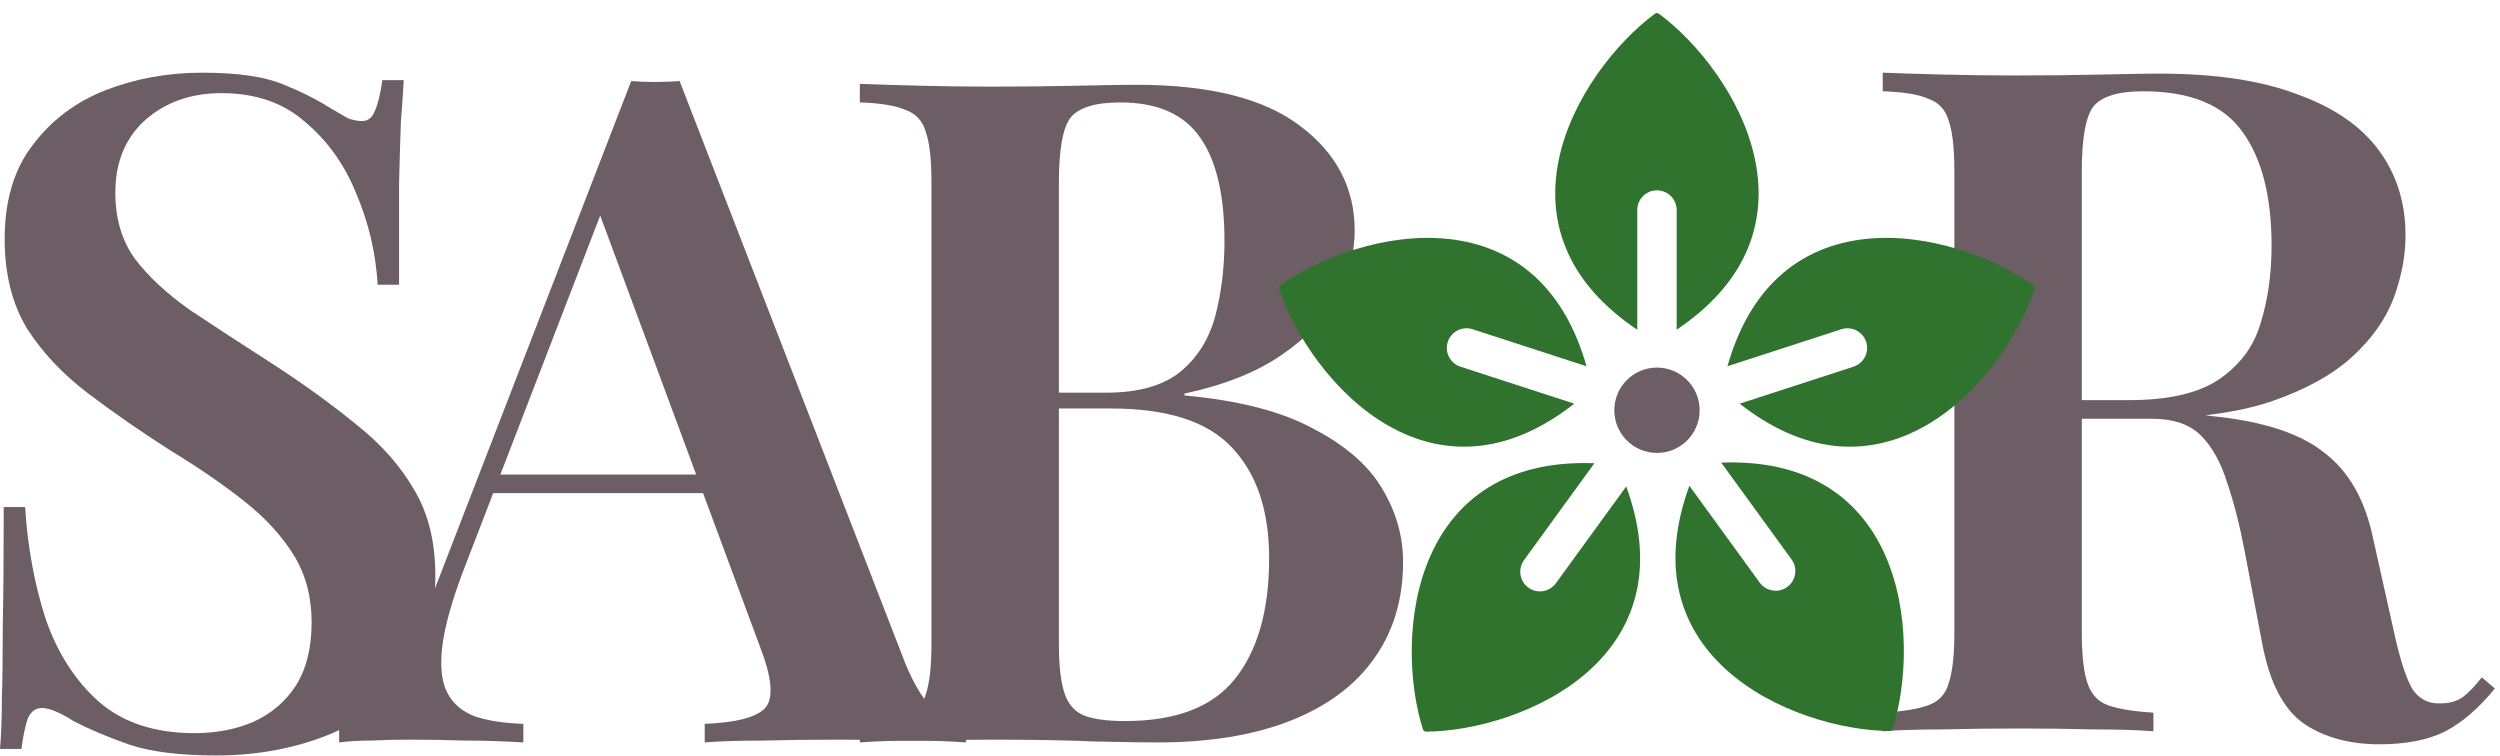
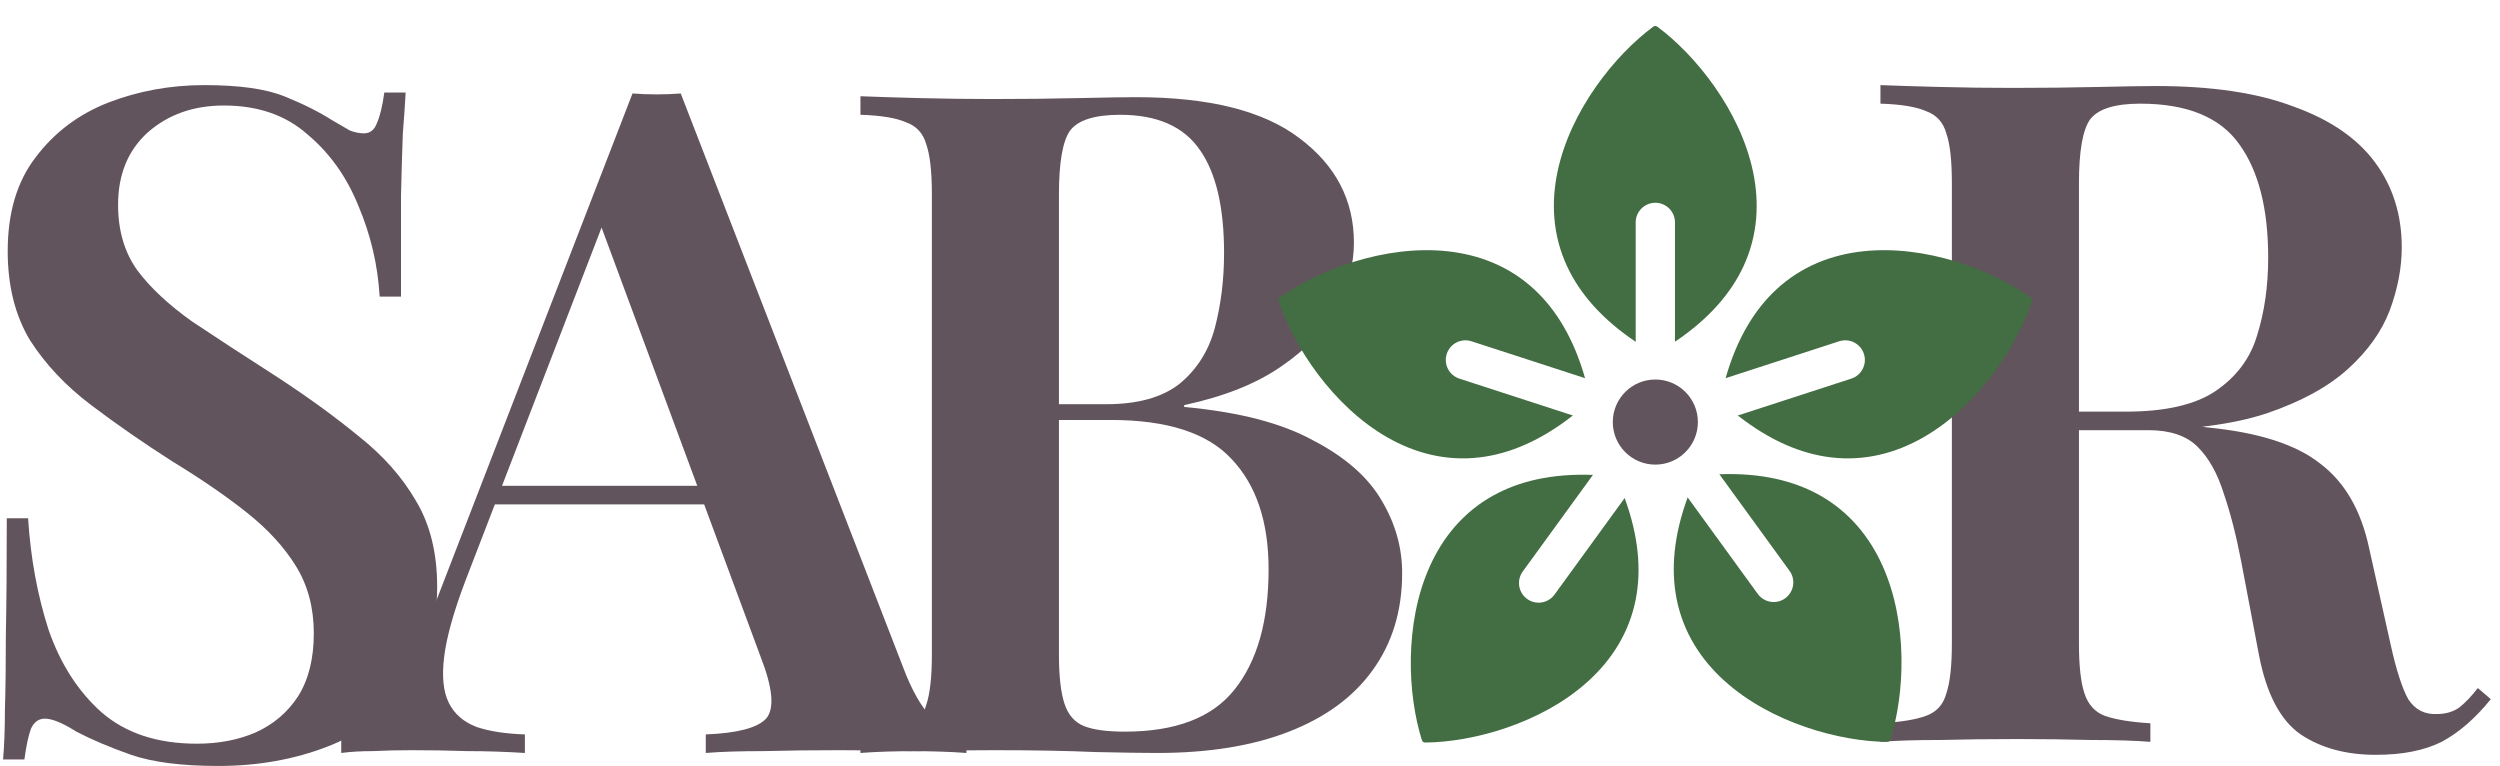
- <svg xmlns="http://www.w3.org/2000/svg" width="172" height="52" viewBox="0 0 172 52" fill="none">
-   <path d="M13.888 5C16.277 5 18.112 5.256 19.392 5.768C20.672 6.28 21.781 6.835 22.72 7.432C23.232 7.731 23.637 7.965 23.936 8.136C24.277 8.264 24.597 8.328 24.896 8.328C25.323 8.328 25.621 8.093 25.792 7.624C26.005 7.155 26.176 6.451 26.304 5.512H27.776C27.733 6.323 27.669 7.261 27.584 8.328C27.541 9.395 27.499 10.824 27.456 12.616C27.456 14.365 27.456 16.691 27.456 19.592H25.984C25.856 17.416 25.365 15.325 24.512 13.32C23.701 11.315 22.528 9.672 20.992 8.392C19.499 7.069 17.579 6.408 15.232 6.408C13.141 6.408 11.392 7.027 9.984 8.264C8.619 9.501 7.936 11.165 7.936 13.256C7.936 15.048 8.384 16.563 9.28 17.8C10.176 18.995 11.435 20.168 13.056 21.32C14.72 22.429 16.683 23.709 18.944 25.16C21.035 26.525 22.912 27.891 24.576 29.256C26.24 30.579 27.541 32.051 28.48 33.672C29.461 35.293 29.952 37.277 29.952 39.624C29.952 42.397 29.269 44.701 27.904 46.536C26.539 48.371 24.704 49.736 22.4 50.632C20.096 51.528 17.579 51.976 14.848 51.976C12.331 51.976 10.325 51.72 8.832 51.208C7.381 50.696 6.123 50.163 5.056 49.608C4.117 49.011 3.392 48.712 2.88 48.712C2.453 48.712 2.133 48.947 1.92 49.416C1.749 49.885 1.6 50.589 1.472 51.528H0C0.085 50.547 0.128 49.395 0.128 48.072C0.171 46.749 0.192 45.043 0.192 42.952C0.235 40.819 0.256 38.131 0.256 34.888H1.728C1.899 37.619 2.368 40.179 3.136 42.568C3.947 44.915 5.163 46.813 6.784 48.264C8.448 49.715 10.645 50.44 13.376 50.44C14.869 50.44 16.213 50.184 17.408 49.672C18.645 49.117 19.627 48.285 20.352 47.176C21.077 46.024 21.44 44.573 21.44 42.824C21.44 41.075 21.035 39.539 20.224 38.216C19.413 36.893 18.283 35.656 16.832 34.504C15.381 33.352 13.675 32.179 11.712 30.984C9.707 29.704 7.829 28.403 6.08 27.08C4.331 25.757 2.923 24.264 1.856 22.6C0.832 20.893 0.32 18.845 0.32 16.456C0.32 13.811 0.96 11.656 2.24 9.992C3.52 8.285 5.184 7.027 7.232 6.216C9.323 5.405 11.541 5 13.888 5Z" fill="#6D5E66" />
-   <path d="M46.757 5.576L62.309 45.704C62.949 47.24 63.631 48.307 64.356 48.904C65.124 49.459 65.829 49.757 66.469 49.8V51.08C65.359 50.995 64.015 50.952 62.437 50.952C60.901 50.909 59.322 50.888 57.7 50.888C55.823 50.888 54.074 50.909 52.453 50.952C50.831 50.952 49.508 50.995 48.484 51.08V49.8C50.66 49.715 52.047 49.352 52.645 48.712C53.242 48.029 53.114 46.6 52.261 44.424L40.996 14.024L42.148 12.616L31.909 39.176C31.098 41.309 30.607 43.059 30.436 44.424C30.266 45.789 30.372 46.856 30.756 47.624C31.14 48.392 31.78 48.947 32.676 49.288C33.572 49.587 34.682 49.757 36.005 49.8V51.08C34.639 50.995 33.316 50.952 32.036 50.952C30.756 50.909 29.477 50.888 28.197 50.888C27.258 50.888 26.362 50.909 25.509 50.952C24.698 50.952 23.973 50.995 23.332 51.08V49.8C24.271 49.587 25.189 49.032 26.084 48.136C27.023 47.24 27.919 45.683 28.773 43.464L43.428 5.576C43.941 5.619 44.495 5.64 45.093 5.64C45.69 5.64 46.245 5.619 46.757 5.576ZM52.325 32.648V33.928H33.252L33.892 32.648H52.325Z" fill="#6D5E66" />
-   <path d="M59.156 5.768C60.223 5.811 61.588 5.853 63.252 5.896C64.916 5.939 66.58 5.96 68.244 5.96C70.335 5.96 72.319 5.939 74.196 5.896C76.073 5.853 77.396 5.832 78.164 5.832C83.199 5.832 86.953 6.771 89.428 8.648C91.945 10.525 93.204 12.936 93.204 15.88C93.204 17.373 92.799 18.867 91.988 20.36C91.22 21.853 89.961 23.197 88.212 24.392C86.505 25.587 84.265 26.483 81.492 27.08V27.208C85.247 27.549 88.212 28.317 90.388 29.512C92.607 30.664 94.185 32.051 95.124 33.672C96.063 35.251 96.532 36.915 96.532 38.664C96.532 41.267 95.849 43.507 94.484 45.384C93.161 47.219 91.241 48.627 88.724 49.608C86.207 50.589 83.177 51.08 79.636 51.08C78.697 51.08 77.268 51.059 75.348 51.016C73.428 50.931 71.103 50.888 68.372 50.888C66.623 50.888 64.916 50.909 63.252 50.952C61.588 50.952 60.223 50.995 59.156 51.08V49.8C60.564 49.715 61.609 49.544 62.292 49.288C63.017 49.032 63.487 48.52 63.7 47.752C63.956 46.984 64.084 45.832 64.084 44.296V12.552C64.084 10.973 63.956 9.821 63.7 9.096C63.487 8.328 63.017 7.816 62.292 7.56C61.609 7.261 60.564 7.091 59.156 7.048V5.768ZM77.076 7.048C75.327 7.048 74.175 7.411 73.62 8.136C73.108 8.861 72.852 10.333 72.852 12.552V44.296C72.852 45.789 72.98 46.92 73.236 47.688C73.492 48.456 73.94 48.968 74.58 49.224C75.22 49.48 76.159 49.608 77.396 49.608C80.895 49.608 83.412 48.648 84.948 46.728C86.527 44.765 87.316 41.992 87.316 38.408C87.316 35.123 86.463 32.584 84.756 30.792C83.092 29 80.319 28.104 76.436 28.104H70.612C70.612 28.104 70.612 27.933 70.612 27.592C70.612 27.208 70.612 27.016 70.612 27.016H76.116C78.292 27.016 79.977 26.547 81.172 25.608C82.367 24.627 83.177 23.347 83.604 21.768C84.031 20.147 84.244 18.419 84.244 16.584C84.244 13.427 83.689 11.059 82.58 9.48C81.471 7.859 79.636 7.048 77.076 7.048Z" fill="#6D5E66" />
-   <path d="M129.532 5C130.599 5.043 131.964 5.085 133.628 5.128C135.292 5.171 136.956 5.192 138.62 5.192C140.711 5.192 142.695 5.171 144.572 5.128C146.449 5.085 147.772 5.064 148.54 5.064C152.38 5.064 155.537 5.533 158.012 6.472C160.529 7.368 162.407 8.648 163.644 10.312C164.881 11.976 165.5 13.939 165.5 16.2C165.5 17.608 165.223 19.059 164.668 20.552C164.113 22.003 163.153 23.347 161.788 24.584C160.423 25.821 158.545 26.845 156.156 27.656C153.809 28.424 150.801 28.808 147.132 28.808H140.988V27.528H146.492C149.18 27.528 151.228 27.059 152.636 26.12C154.087 25.139 155.047 23.859 155.516 22.28C156.028 20.659 156.284 18.867 156.284 16.904C156.284 13.533 155.623 10.931 154.3 9.096C152.977 7.219 150.695 6.28 147.452 6.28C145.703 6.28 144.551 6.643 143.996 7.368C143.484 8.093 143.228 9.565 143.228 11.784V43.528C143.228 45.064 143.356 46.216 143.612 46.984C143.868 47.752 144.337 48.264 145.02 48.52C145.745 48.776 146.791 48.947 148.156 49.032V50.312C147.089 50.227 145.724 50.184 144.06 50.184C142.396 50.141 140.711 50.12 139.004 50.12C137.084 50.12 135.292 50.141 133.628 50.184C131.964 50.184 130.599 50.227 129.532 50.312V49.032C130.94 48.947 131.985 48.776 132.668 48.52C133.393 48.264 133.863 47.752 134.076 46.984C134.332 46.216 134.46 45.064 134.46 43.528V11.784C134.46 10.205 134.332 9.053 134.076 8.328C133.863 7.56 133.393 7.048 132.668 6.792C131.985 6.493 130.94 6.323 129.532 6.28V5ZM140.988 27.72C142.993 27.805 144.657 27.912 145.98 28.04C147.345 28.125 148.497 28.211 149.436 28.296C150.417 28.381 151.292 28.488 152.06 28.616C155.601 28.957 158.204 29.789 159.868 31.112C161.575 32.392 162.705 34.355 163.26 37L164.732 43.592C165.116 45.341 165.521 46.6 165.948 47.368C166.417 48.093 167.079 48.435 167.932 48.392C168.529 48.392 169.041 48.243 169.468 47.944C169.895 47.603 170.321 47.155 170.748 46.6L171.644 47.368C170.577 48.691 169.447 49.672 168.252 50.312C167.057 50.909 165.543 51.208 163.708 51.208C161.66 51.208 159.932 50.739 158.524 49.8C157.116 48.819 156.156 46.984 155.644 44.296L154.428 37.896C154.087 36.104 153.681 34.525 153.212 33.16C152.785 31.795 152.188 30.728 151.42 29.96C150.652 29.192 149.521 28.808 148.028 28.808H141.116L140.988 27.72Z" fill="#6D5E66" />
-   <path d="M88.012 19.895C87.995 19.846 87.997 19.795 88.012 19.749C88.026 19.703 88.055 19.662 88.097 19.632C90.759 17.731 95.353 15.976 99.664 16.442C101.826 16.676 103.922 17.469 105.662 19.087C107.157 20.477 108.376 22.465 109.153 25.203C109.119 25.189 109.084 25.176 109.049 25.164L101.317 22.652C100.605 22.421 99.841 22.81 99.609 23.522C99.378 24.233 99.767 24.998 100.479 25.229L108.211 27.741C108.245 27.752 108.279 27.762 108.313 27.77C106.078 29.524 103.926 30.414 101.902 30.66C99.543 30.946 97.381 30.355 95.495 29.274C91.733 27.117 89.048 22.997 88.012 19.895Z" fill="#2F732F" />
-   <path d="M98.118 50.338C98.067 50.338 98.019 50.321 97.981 50.292C97.941 50.265 97.91 50.225 97.895 50.175C96.909 47.056 96.66 42.145 98.436 38.189C99.326 36.205 100.728 34.456 102.804 33.302C104.589 32.31 106.856 31.765 109.699 31.872C109.676 31.9 109.653 31.929 109.631 31.959L104.852 38.536C104.412 39.142 104.546 39.989 105.152 40.429C105.757 40.869 106.605 40.734 107.044 40.129L111.823 33.552C111.844 33.523 111.863 33.494 111.882 33.464C112.859 36.131 113.04 38.453 112.649 40.454C112.192 42.786 110.963 44.66 109.351 46.119C106.137 49.03 101.389 50.311 98.118 50.338Z" fill="#2F732F" />
-   <path d="M129.995 50.293C130.046 50.293 130.094 50.276 130.132 50.247C130.172 50.22 130.203 50.179 130.218 50.13C131.204 47.011 131.453 42.1 129.677 38.144C128.787 36.16 127.385 34.411 125.308 33.257C123.524 32.265 121.257 31.719 118.413 31.827C118.437 31.854 118.46 31.883 118.482 31.914L123.261 38.491C123.701 39.096 123.567 39.944 122.961 40.384C122.356 40.824 121.508 40.689 121.068 40.084L116.29 33.507C116.269 33.478 116.249 33.449 116.231 33.419C115.254 36.086 115.073 38.408 115.464 40.409C115.921 42.741 117.15 44.614 118.762 46.074C121.976 48.985 126.724 50.266 129.995 50.293Z" fill="#2F732F" />
-   <path d="M139.988 19.895C140.005 19.846 140.003 19.795 139.988 19.749C139.974 19.703 139.945 19.662 139.903 19.632C137.241 17.731 132.647 15.976 128.336 16.442C126.174 16.676 124.078 17.469 122.338 19.087C120.843 20.477 119.624 22.465 118.847 25.203C118.881 25.189 118.916 25.176 118.951 25.164L126.683 22.652C127.395 22.421 128.159 22.81 128.391 23.522C128.622 24.233 128.232 24.998 127.521 25.229L119.789 27.741C119.755 27.752 119.721 27.762 119.687 27.77C121.922 29.524 124.074 30.414 126.098 30.66C128.457 30.946 130.619 30.355 132.505 29.274C136.267 27.117 138.952 22.997 139.988 19.895Z" fill="#2F732F" />
-   <path d="M114.134 0.944C114.093 0.914 114.044 0.899 113.996 0.9C113.948 0.899 113.899 0.914 113.858 0.944C111.227 2.889 108.139 6.716 107.25 10.96C106.804 13.088 106.91 15.326 107.912 17.481C108.772 19.332 110.286 21.106 112.649 22.691C112.647 22.654 112.645 22.617 112.645 22.58V14.45C112.645 13.702 113.252 13.095 114 13.095C114.748 13.095 115.355 13.702 115.355 14.45V22.58C115.355 22.616 115.354 22.651 115.351 22.685C117.709 21.102 119.221 19.33 120.08 17.481C121.081 15.326 121.188 13.088 120.742 10.96C119.853 6.716 116.765 2.889 114.134 0.944Z" fill="#2F732F" />
-   <path d="M116.936 28.226C116.936 29.847 115.621 31.162 114 31.162C112.379 31.162 111.064 29.847 111.064 28.226C111.064 26.605 112.379 25.29 114 25.29C115.621 25.29 116.936 26.605 116.936 28.226Z" fill="#6D5E66" />
+ <svg xmlns="http://www.w3.org/2000/svg" width="235" height="72" viewBox="0 0 235 72" fill="none">
+   <path d="M19.209 8C22.464 8 24.964 8.349 26.708 9.046C28.451 9.744 29.963 10.499 31.242 11.313C31.939 11.72 32.491 12.04 32.898 12.273C33.363 12.447 33.799 12.534 34.206 12.534C34.788 12.534 35.194 12.214 35.427 11.575C35.718 10.935 35.95 9.976 36.124 8.698H38.13C38.072 9.802 37.985 11.081 37.868 12.534C37.81 13.987 37.752 15.935 37.694 18.376C37.694 20.759 37.694 23.927 37.694 27.88H35.688C35.514 24.916 34.846 22.067 33.683 19.335C32.579 16.603 30.98 14.365 28.887 12.621C26.853 10.819 24.237 9.918 21.04 9.918C18.192 9.918 15.808 10.761 13.89 12.447C12.03 14.133 11.1 16.4 11.1 19.248C11.1 21.689 11.71 23.753 12.931 25.439C14.152 27.066 15.867 28.665 18.075 30.234C20.343 31.746 23.016 33.49 26.097 35.466C28.945 37.326 31.503 39.186 33.77 41.046C36.037 42.848 37.81 44.854 39.089 47.063C40.426 49.272 41.094 51.975 41.094 55.172C41.094 58.95 40.164 62.089 38.304 64.589C36.444 67.088 33.945 68.948 30.806 70.169C27.667 71.39 24.237 72 20.517 72C17.087 72 14.355 71.651 12.321 70.954C10.344 70.256 8.629 69.529 7.176 68.774C5.897 67.96 4.909 67.553 4.212 67.553C3.63 67.553 3.194 67.873 2.904 68.512C2.671 69.152 2.468 70.111 2.293 71.39H0.288C0.404 70.053 0.462 68.483 0.462 66.681C0.52 64.879 0.55 62.554 0.55 59.706C0.608 56.799 0.637 53.137 0.637 48.719H2.642C2.875 52.44 3.514 55.927 4.56 59.183C5.665 62.38 7.322 64.966 9.53 66.943C11.797 68.919 14.791 69.907 18.511 69.907C20.546 69.907 22.377 69.559 24.005 68.861C25.69 68.105 27.027 66.972 28.015 65.46C29.004 63.891 29.498 61.915 29.498 59.531C29.498 57.148 28.945 55.055 27.841 53.253C26.737 51.451 25.196 49.766 23.22 48.196C21.244 46.627 18.918 45.028 16.244 43.401C13.512 41.657 10.955 39.884 8.571 38.082C6.188 36.28 4.27 34.245 2.817 31.978C1.421 29.653 0.724 26.863 0.724 23.608C0.724 20.004 1.596 17.068 3.34 14.801C5.084 12.476 7.351 10.761 10.141 9.657C12.989 8.552 16.012 8 19.209 8Z" fill="#62545C" />
+   <path d="M63.989 8.785L85.177 63.455C86.049 65.548 86.979 67.001 87.967 67.815C89.013 68.57 89.973 68.977 90.844 69.035V70.779C89.333 70.663 87.502 70.605 85.351 70.605C83.259 70.547 81.108 70.518 78.899 70.518C76.341 70.518 73.958 70.547 71.749 70.605C69.54 70.605 67.738 70.663 66.343 70.779V69.035C69.308 68.919 71.197 68.425 72.011 67.553C72.825 66.623 72.65 64.676 71.488 61.711L56.142 20.294L57.711 18.376L43.76 54.561C42.656 57.468 41.987 59.851 41.755 61.711C41.522 63.571 41.667 65.025 42.191 66.071C42.714 67.117 43.586 67.873 44.806 68.338C46.027 68.745 47.538 68.977 49.34 69.035V70.779C47.48 70.663 45.678 70.605 43.934 70.605C42.191 70.547 40.447 70.518 38.703 70.518C37.424 70.518 36.203 70.547 35.041 70.605C33.936 70.605 32.948 70.663 32.076 70.779V69.035C33.355 68.745 34.605 67.989 35.825 66.768C37.104 65.548 38.325 63.426 39.488 60.403L59.455 8.785C60.152 8.843 60.908 8.872 61.722 8.872C62.536 8.872 63.291 8.843 63.989 8.785ZM71.575 45.668V47.411H45.591L46.463 45.668H71.575Z" fill="#62545C" />
+   <path d="M80.882 9.046C82.335 9.104 84.195 9.163 86.462 9.221C88.729 9.279 90.996 9.308 93.263 9.308C96.112 9.308 98.815 9.279 101.372 9.221C103.93 9.163 105.732 9.134 106.778 9.134C113.638 9.134 118.753 10.412 122.124 12.97C125.554 15.528 127.269 18.812 127.269 22.823C127.269 24.857 126.717 26.892 125.612 28.926C124.566 30.961 122.851 32.792 120.468 34.42C118.143 36.047 115.091 37.268 111.312 38.082V38.256C116.428 38.721 120.468 39.767 123.432 41.395C126.455 42.965 128.606 44.854 129.885 47.063C131.164 49.213 131.803 51.48 131.803 53.864C131.803 57.41 130.873 60.461 129.013 63.019C127.211 65.519 124.595 67.437 121.165 68.774C117.736 70.111 113.609 70.779 108.784 70.779C107.505 70.779 105.558 70.75 102.942 70.692C100.326 70.576 97.158 70.518 93.438 70.518C91.055 70.518 88.729 70.547 86.462 70.605C84.195 70.605 82.335 70.663 80.882 70.779V69.035C82.8 68.919 84.224 68.687 85.154 68.338C86.143 67.989 86.782 67.292 87.073 66.245C87.421 65.199 87.596 63.629 87.596 61.537V18.289C87.596 16.138 87.421 14.569 87.073 13.58C86.782 12.534 86.143 11.836 85.154 11.488C84.224 11.081 82.8 10.848 80.882 10.79V9.046ZM105.296 10.79C102.913 10.79 101.343 11.284 100.588 12.273C99.89 13.261 99.541 15.266 99.541 18.289V61.537C99.541 63.571 99.716 65.112 100.065 66.158C100.413 67.204 101.024 67.902 101.896 68.251C102.768 68.6 104.046 68.774 105.732 68.774C110.499 68.774 113.928 67.466 116.021 64.85C118.172 62.176 119.247 58.398 119.247 53.515C119.247 49.039 118.085 45.58 115.759 43.139C113.492 40.697 109.714 39.477 104.424 39.477H96.49C96.49 39.477 96.49 39.244 96.49 38.779C96.49 38.256 96.49 37.995 96.49 37.995H103.988C106.953 37.995 109.249 37.355 110.877 36.076C112.504 34.739 113.609 32.995 114.19 30.845C114.771 28.636 115.062 26.282 115.062 23.782C115.062 19.48 114.306 16.254 112.795 14.104C111.283 11.895 108.784 10.79 105.296 10.79Z" fill="#62545C" />
+   <path d="M176.762 8C178.215 8.058 180.075 8.116 182.342 8.174C184.609 8.233 186.877 8.262 189.144 8.262C191.992 8.262 194.695 8.233 197.253 8.174C199.81 8.116 201.612 8.087 202.659 8.087C207.89 8.087 212.192 8.727 215.563 10.005C218.993 11.226 221.55 12.97 223.236 15.237C224.922 17.504 225.765 20.178 225.765 23.259C225.765 25.177 225.387 27.154 224.631 29.188C223.876 31.164 222.568 32.995 220.708 34.681C218.847 36.367 216.29 37.762 213.035 38.867C209.837 39.913 205.739 40.436 200.74 40.436H192.37V38.692H199.868C203.53 38.692 206.321 38.053 208.239 36.774C210.215 35.437 211.523 33.693 212.163 31.542C212.86 29.333 213.209 26.892 213.209 24.218C213.209 19.626 212.308 16.08 210.506 13.58C208.704 11.023 205.594 9.744 201.176 9.744C198.793 9.744 197.223 10.238 196.468 11.226C195.77 12.214 195.421 14.22 195.421 17.242V60.49C195.421 62.583 195.596 64.153 195.945 65.199C196.293 66.245 196.933 66.943 197.863 67.292C198.851 67.64 200.275 67.873 202.135 67.989V69.733C200.682 69.617 198.822 69.559 196.555 69.559C194.288 69.501 191.992 69.471 189.667 69.471C187.051 69.471 184.609 69.501 182.342 69.559C180.075 69.559 178.215 69.617 176.762 69.733V67.989C178.68 67.873 180.105 67.64 181.035 67.292C182.023 66.943 182.662 66.245 182.953 65.199C183.302 64.153 183.476 62.583 183.476 60.49V17.242C183.476 15.092 183.302 13.522 182.953 12.534C182.662 11.488 182.023 10.79 181.035 10.441C180.105 10.034 178.68 9.802 176.762 9.744V8ZM192.37 38.954C195.102 39.07 197.369 39.215 199.171 39.39C201.031 39.506 202.6 39.622 203.879 39.738C205.216 39.855 206.408 40 207.454 40.174C212.279 40.639 215.825 41.773 218.092 43.575C220.417 45.319 221.957 47.993 222.713 51.597L224.718 60.578C225.242 62.961 225.794 64.676 226.375 65.722C227.015 66.71 227.916 67.175 229.078 67.117C229.892 67.117 230.59 66.914 231.171 66.507C231.752 66.042 232.333 65.431 232.915 64.676L234.135 65.722C232.682 67.524 231.142 68.861 229.514 69.733C227.887 70.547 225.823 70.954 223.323 70.954C220.533 70.954 218.179 70.314 216.261 69.035C214.342 67.698 213.035 65.199 212.337 61.537L210.68 52.817C210.215 50.376 209.663 48.225 209.024 46.365C208.442 44.505 207.629 43.052 206.582 42.005C205.536 40.959 203.996 40.436 201.961 40.436H192.544L192.37 38.954Z" fill="#62545C" />
+   <path d="M120.195 28.323C120.173 28.257 120.174 28.188 120.196 28.126C120.215 28.063 120.254 28.006 120.311 27.965C123.938 25.375 130.197 22.985 136.071 23.62C139.015 23.938 141.871 25.018 144.242 27.223C146.278 29.117 147.939 31.826 148.997 35.555C148.951 35.536 148.904 35.518 148.856 35.503L138.322 32.08C137.352 31.765 136.31 32.295 135.995 33.265C135.68 34.235 136.211 35.276 137.181 35.591L147.715 39.014C147.761 39.029 147.807 39.042 147.853 39.053C144.809 41.442 141.876 42.655 139.119 42.99C135.905 43.38 132.96 42.575 130.39 41.102C125.265 38.163 121.607 32.55 120.195 28.323Z" fill="#436D43" />
+   <path d="M133.964 69.799C133.894 69.8 133.829 69.777 133.776 69.737C133.723 69.7 133.681 69.645 133.659 69.578C132.317 65.328 131.978 58.637 134.397 53.247C135.609 50.545 137.519 48.163 140.349 46.59C142.779 45.238 145.869 44.495 149.742 44.641C149.71 44.679 149.679 44.719 149.649 44.76L143.138 53.721C142.539 54.545 142.722 55.7 143.547 56.299C144.371 56.898 145.526 56.716 146.125 55.891L152.636 46.93C152.664 46.891 152.69 46.851 152.715 46.811C154.047 50.444 154.294 53.608 153.76 56.334C153.139 59.511 151.463 62.063 149.268 64.052C144.889 68.018 138.421 69.763 133.964 69.799Z" fill="#436D43" />
+   <path d="M177.392 69.738C177.463 69.738 177.528 69.715 177.58 69.676C177.634 69.638 177.676 69.584 177.697 69.516C179.04 65.267 179.379 58.576 176.96 53.186C175.747 50.483 173.837 48.101 171.008 46.528C168.577 45.177 165.488 44.434 161.614 44.58C161.647 44.617 161.678 44.657 161.708 44.698L168.218 53.659C168.818 54.484 168.635 55.638 167.81 56.238C166.985 56.837 165.831 56.654 165.231 55.829L158.721 46.868C158.693 46.829 158.666 46.79 158.641 46.749C157.309 50.383 157.063 53.546 157.596 56.272C158.218 59.449 159.893 62.002 162.089 63.99C166.467 67.956 172.936 69.701 177.392 69.738Z" fill="#436D43" />
+   <path d="M191.008 28.323C191.03 28.257 191.028 28.188 191.007 28.126C190.988 28.063 190.949 28.006 190.891 27.965C187.265 25.375 181.006 22.985 175.132 23.62C172.187 23.938 169.331 25.018 166.961 27.223C164.925 29.117 163.263 31.826 162.205 35.555C162.251 35.536 162.298 35.518 162.347 35.503L172.881 32.08C173.851 31.765 174.892 32.295 175.207 33.265C175.522 34.235 174.992 35.276 174.022 35.591L163.488 39.014C163.442 39.029 163.396 39.042 163.35 39.053C166.394 41.442 169.326 42.655 172.084 42.99C175.297 43.38 178.243 42.575 180.812 41.102C185.937 38.163 189.596 32.55 191.008 28.323Z" fill="#436D43" />
+   <path d="M155.784 2.506C155.727 2.464 155.661 2.444 155.596 2.445C155.53 2.444 155.464 2.464 155.407 2.506C151.824 5.155 147.616 10.368 146.405 16.151C145.798 19.05 145.943 22.1 147.307 25.035C148.479 27.557 150.542 29.974 153.761 32.133C153.757 32.083 153.755 32.033 153.755 31.982V20.906C153.755 19.886 154.582 19.06 155.601 19.06C156.621 19.06 157.447 19.886 157.447 20.906V31.982C157.447 32.03 157.446 32.078 157.442 32.125C160.655 29.969 162.714 27.554 163.885 25.035C165.249 22.1 165.394 19.05 164.787 16.151C163.575 10.368 159.368 5.155 155.784 2.506Z" fill="#436D43" />
+   <path d="M159.601 39.674C159.601 41.883 157.81 43.674 155.601 43.674C153.392 43.674 151.602 41.883 151.602 39.674C151.602 37.465 153.392 35.674 155.601 35.674C157.81 35.674 159.601 37.465 159.601 39.674Z" fill="#62545C" />
</svg>
